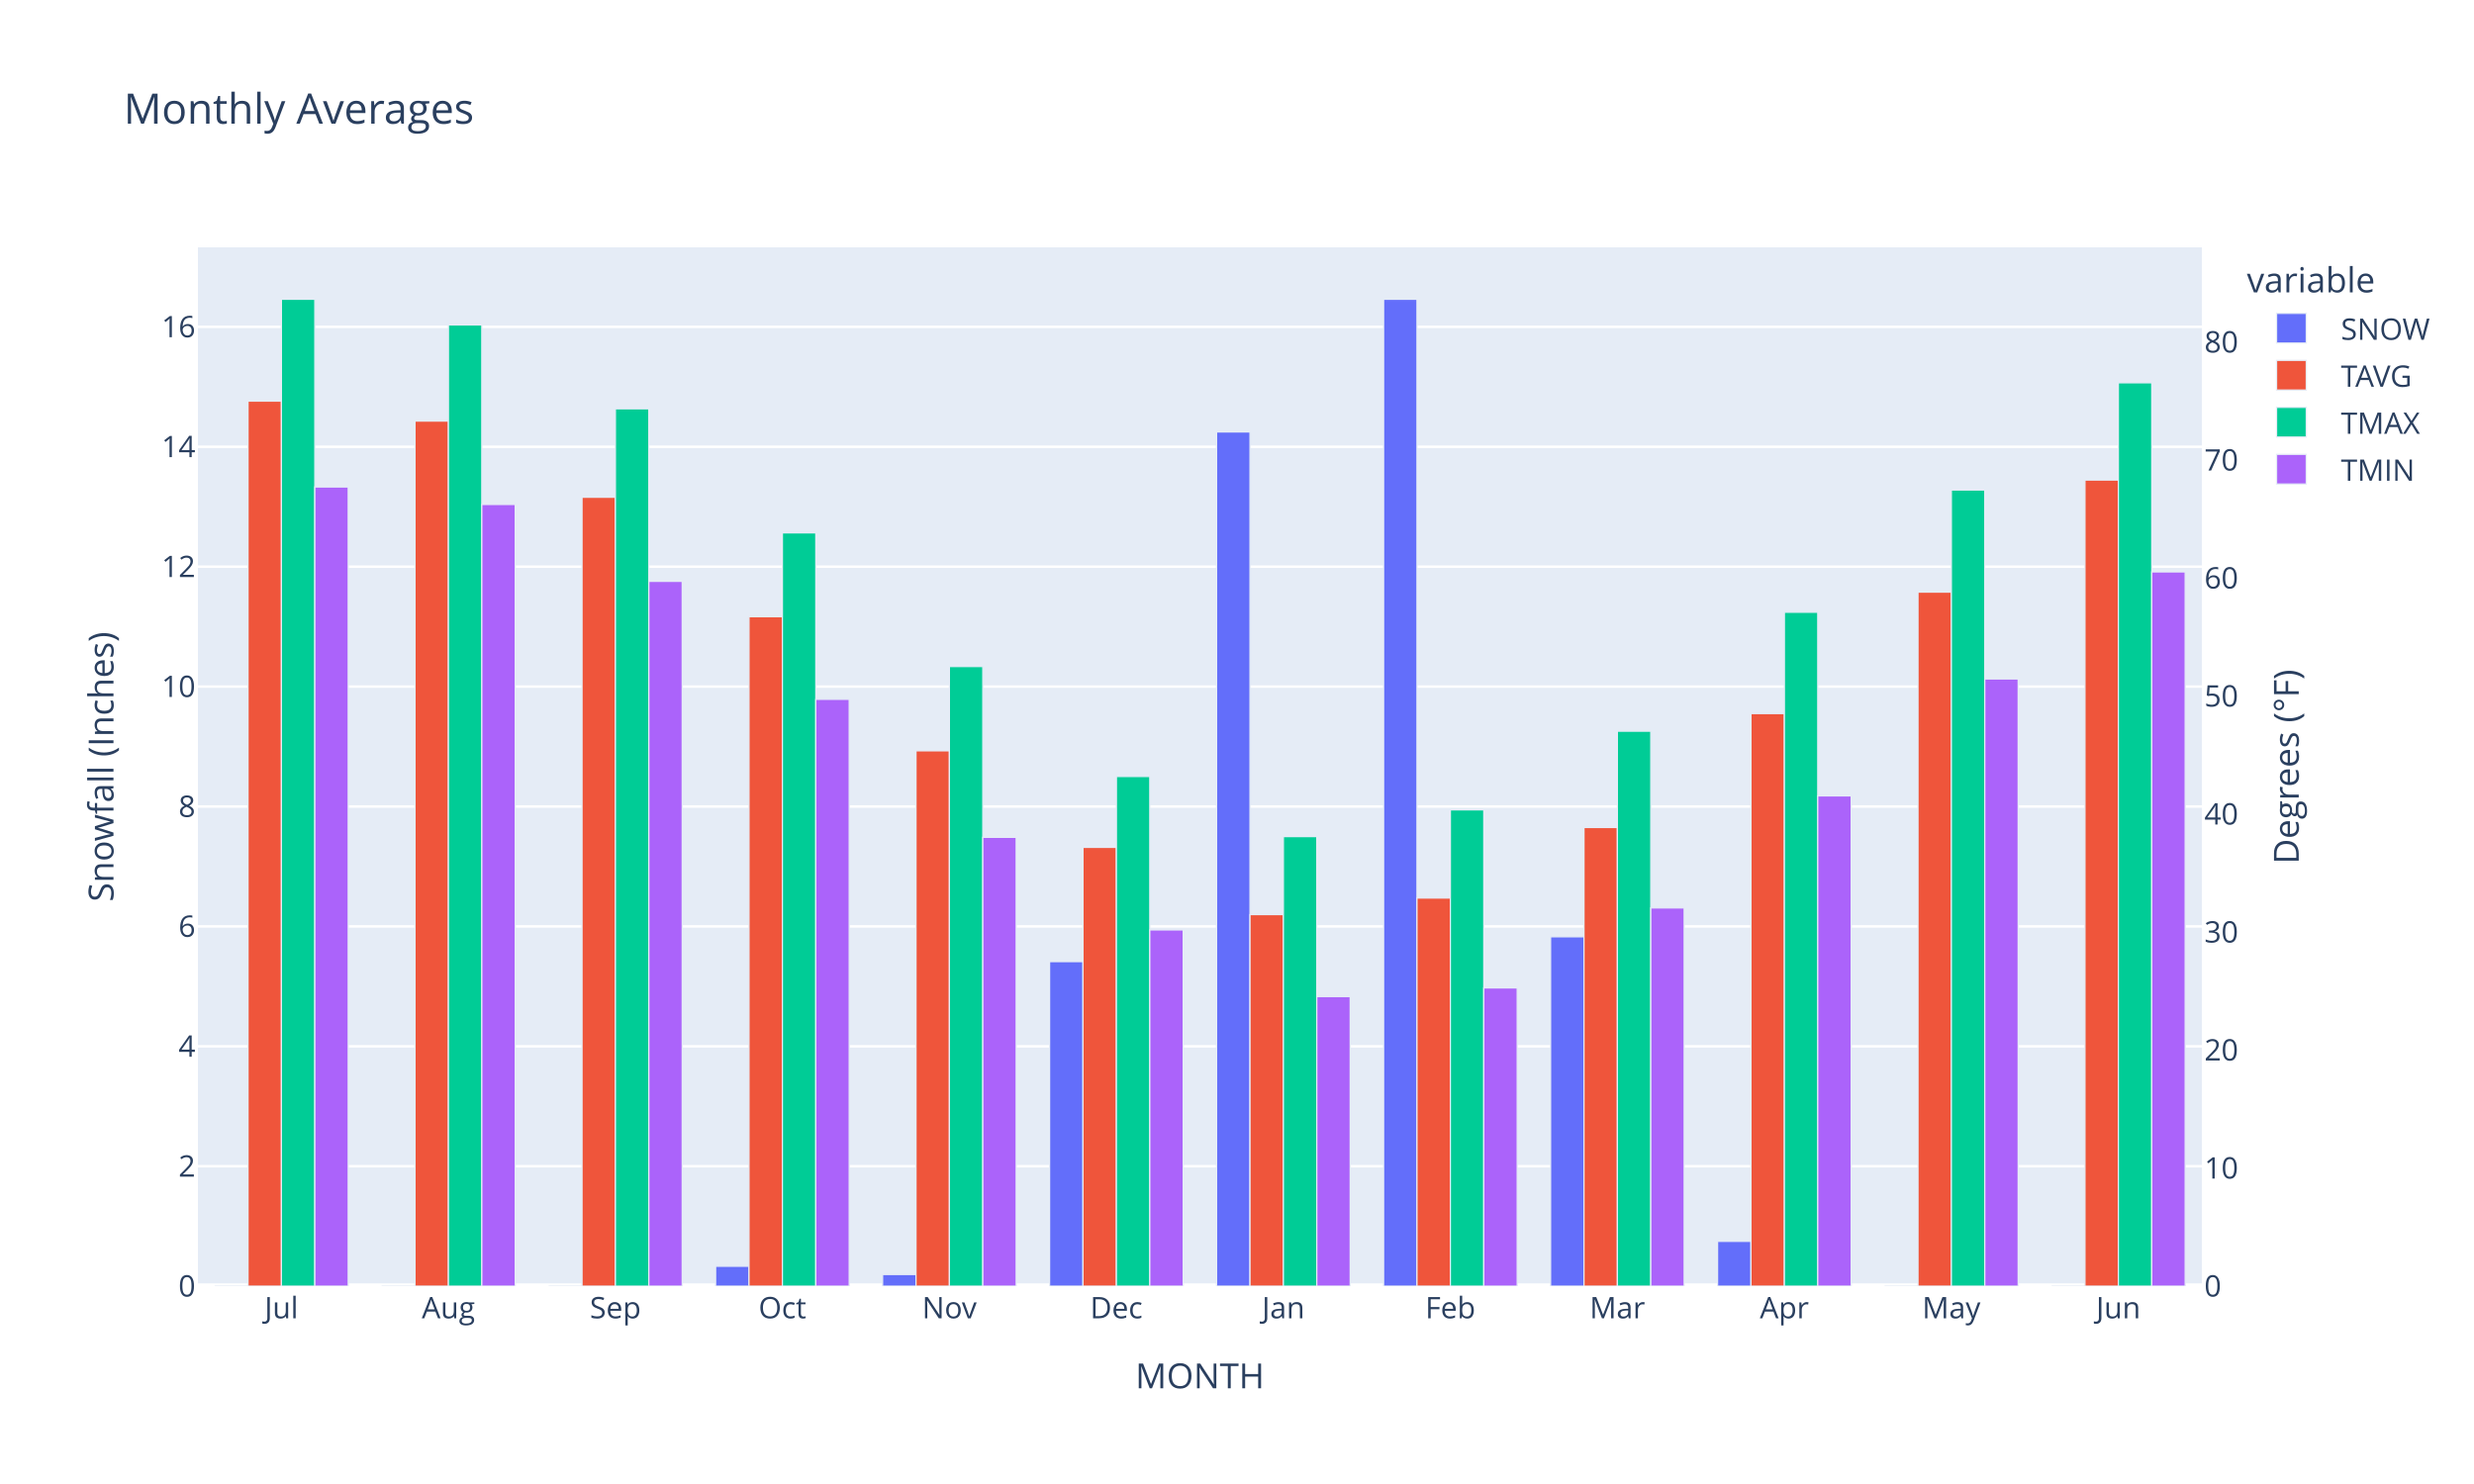
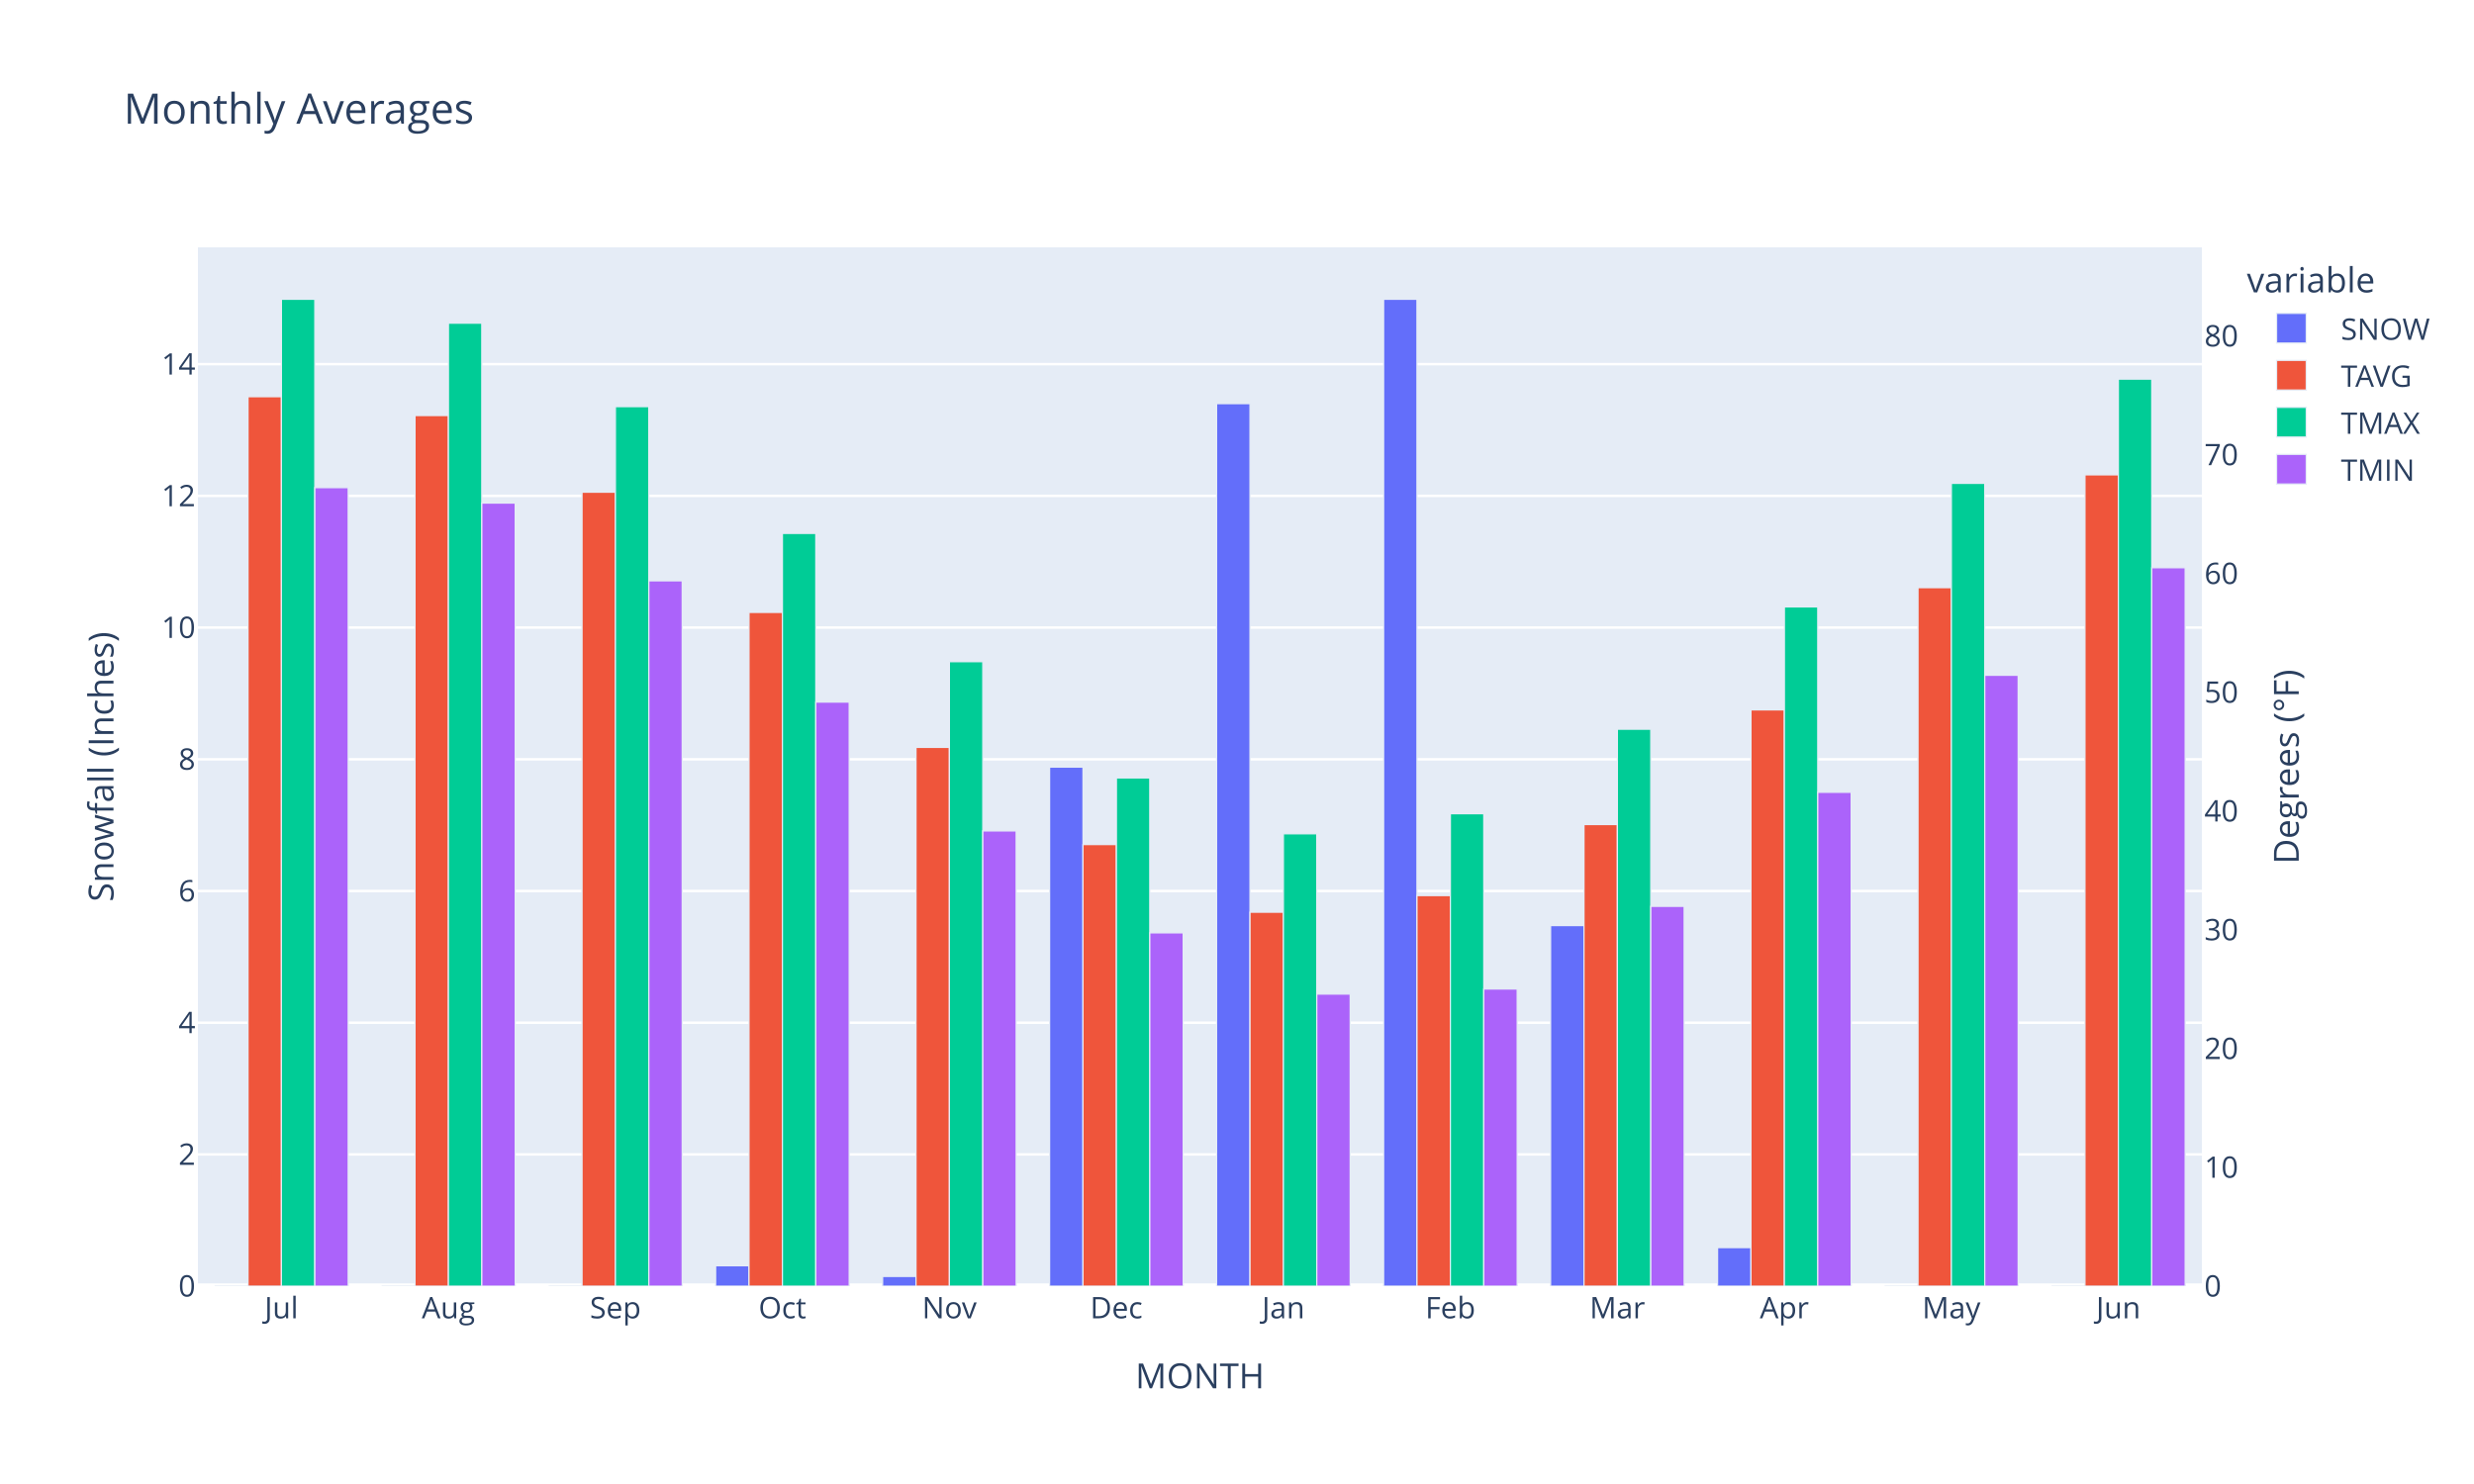
<svg xmlns="http://www.w3.org/2000/svg" class="main-svg" width="1000" height="600" style="" viewBox="0 0 1000 600">
  <rect x="0" y="0" width="1000" height="600" style="fill: rgb(255, 255, 255); fill-opacity: 1;" />
-   <defs id="defs-000cf7">
+   <defs id="defs-16ab62">
    <g class="clips">
-       <clipPath id="clip000cf7xyplot" class="plotclip">
+       <clipPath id="clip16ab62xyplot" class="plotclip">
        <rect width="810" height="420" />
      </clipPath>
-       <clipPath id="clip000cf7xy2plot" class="plotclip">
+       <clipPath id="clip16ab62xy2plot" class="plotclip">
        <rect width="810" height="420" />
      </clipPath>
-       <clipPath class="axesclip" id="clip000cf7x">
+       <clipPath class="axesclip" id="clip16ab62x">
        <rect x="80" y="0" width="810" height="600" />
      </clipPath>
-       <clipPath class="axesclip" id="clip000cf7y">
+       <clipPath class="axesclip" id="clip16ab62y">
        <rect x="0" y="100" width="1000" height="420" />
      </clipPath>
-       <clipPath class="axesclip" id="clip000cf7xy">
+       <clipPath class="axesclip" id="clip16ab62xy">
        <rect x="80" y="100" width="810" height="420" />
      </clipPath>
-       <clipPath class="axesclip" id="clip000cf7y2">
+       <clipPath class="axesclip" id="clip16ab62y2">
        <rect x="0" y="100" width="1000" height="420" />
      </clipPath>
-       <clipPath class="axesclip" id="clip000cf7xy2">
+       <clipPath class="axesclip" id="clip16ab62xy2">
        <rect x="80" y="100" width="810" height="420" />
      </clipPath>
    </g>
    <g class="gradients" />
    <g class="patterns" />
  </defs>
  <g class="bglayer">
    <rect class="bg" x="80" y="100" width="810" height="420" style="fill: rgb(229, 236, 246); fill-opacity: 1; stroke-width: 0;" />
  </g>
  <g class="layer-below">
    <g class="imagelayer" />
    <g class="shapelayer" />
  </g>
  <g class="cartesianlayer">
    <g class="subplot xy">
      <g class="layer-subplot">
        <g class="shapelayer" />
        <g class="imagelayer" />
      </g>
      <g class="minor-gridlayer">
        <g class="x" />
        <g class="y" />
        <g class="y2" />
      </g>
      <g class="gridlayer">
        <g class="x" />
        <g class="y">
-           <path class="ygrid crisp" transform="translate(0,471.52)" d="M80,0h810" style="stroke: rgb(255, 255, 255); stroke-opacity: 1; stroke-width: 1px;" />
-           <path class="ygrid crisp" transform="translate(0,423.04)" d="M80,0h810" style="stroke: rgb(255, 255, 255); stroke-opacity: 1; stroke-width: 1px;" />
-           <path class="ygrid crisp" transform="translate(0,374.56)" d="M80,0h810" style="stroke: rgb(255, 255, 255); stroke-opacity: 1; stroke-width: 1px;" />
-           <path class="ygrid crisp" transform="translate(0,326.08)" d="M80,0h810" style="stroke: rgb(255, 255, 255); stroke-opacity: 1; stroke-width: 1px;" />
-           <path class="ygrid crisp" transform="translate(0,277.59)" d="M80,0h810" style="stroke: rgb(255, 255, 255); stroke-opacity: 1; stroke-width: 1px;" />
-           <path class="ygrid crisp" transform="translate(0,229.11)" d="M80,0h810" style="stroke: rgb(255, 255, 255); stroke-opacity: 1; stroke-width: 1px;" />
-           <path class="ygrid crisp" transform="translate(0,180.63)" d="M80,0h810" style="stroke: rgb(255, 255, 255); stroke-opacity: 1; stroke-width: 1px;" />
-           <path class="ygrid crisp" transform="translate(0,132.15)" d="M80,0h810" style="stroke: rgb(255, 255, 255); stroke-opacity: 1; stroke-width: 1px;" />
+           <path class="ygrid crisp" transform="translate(0,466.75)" d="M80,0h810" style="stroke: rgb(255, 255, 255); stroke-opacity: 1; stroke-width: 1px;" />
+           <path class="ygrid crisp" transform="translate(0,413.49)" d="M80,0h810" style="stroke: rgb(255, 255, 255); stroke-opacity: 1; stroke-width: 1px;" />
+           <path class="ygrid crisp" transform="translate(0,360.24)" d="M80,0h810" style="stroke: rgb(255, 255, 255); stroke-opacity: 1; stroke-width: 1px;" />
+           <path class="ygrid crisp" transform="translate(0,306.99)" d="M80,0h810" style="stroke: rgb(255, 255, 255); stroke-opacity: 1; stroke-width: 1px;" />
+           <path class="ygrid crisp" transform="translate(0,253.73)" d="M80,0h810" style="stroke: rgb(255, 255, 255); stroke-opacity: 1; stroke-width: 1px;" />
+           <path class="ygrid crisp" transform="translate(0,200.48)" d="M80,0h810" style="stroke: rgb(255, 255, 255); stroke-opacity: 1; stroke-width: 1px;" />
+           <path class="ygrid crisp" transform="translate(0,147.23)" d="M80,0h810" style="stroke: rgb(255, 255, 255); stroke-opacity: 1; stroke-width: 1px;" />
        </g>
        <g class="y2" />
      </g>
      <g class="zerolinelayer">
        <path class="yzl zl crisp" transform="translate(0,520)" d="M80,0h810" style="stroke: rgb(255, 255, 255); stroke-opacity: 1; stroke-width: 2px;" />
        <path class="y2zl zl crisp" transform="translate(0,520)" d="M80,0h810" style="stroke: rgb(255, 255, 255); stroke-opacity: 1; stroke-width: 2px;" />
      </g>
      <g class="layer-between">
        <g class="shapelayer" />
        <g class="imagelayer" />
      </g>
      <path class="xlines-below" />
      <path class="ylines-below" />
      <g class="overlines-below">
        <path class="xy2-x" />
        <path class="xy2-y" />
      </g>
      <g class="xaxislayer-below" />
      <g class="yaxislayer-below" />
      <g class="overaxes-below">
        <g class="xy2-x" />
        <g class="xy2-y" />
      </g>
      <g class="overplot">
-         <g class="xy" transform="translate(80,100)" clip-path="url(#clip000cf7xyplot)">
+         <g class="xy" transform="translate(80,100)" clip-path="url(#clip16ab62xyplot)">
          <g class="barlayer mlayer">
            <g class="trace bars" style="opacity: 1;">
              <g class="points">
                <g class="point">
                  <path d="M6.75,420V420H20.25V420Z" style="vector-effect: none; opacity: 1; stroke-width: 0.5px; fill: rgb(99, 110, 250); fill-opacity: 1; stroke: rgb(229, 236, 246); stroke-opacity: 1;" />
                </g>
                <g class="point">
                  <path d="M74.25,420V420H87.75V420Z" style="vector-effect: none; opacity: 1; stroke-width: 0.5px; fill: rgb(99, 110, 250); fill-opacity: 1; stroke: rgb(229, 236, 246); stroke-opacity: 1;" />
                </g>
                <g class="point">
                  <path d="M141.75,420V420H155.25V420Z" style="vector-effect: none; opacity: 1; stroke-width: 0.5px; fill: rgb(99, 110, 250); fill-opacity: 1; stroke: rgb(229, 236, 246); stroke-opacity: 1;" />
                </g>
                <g class="point">
-                   <path d="M209.25,420V411.97H222.75V420Z" style="vector-effect: none; opacity: 1; stroke-width: 0.5px; fill: rgb(99, 110, 250); fill-opacity: 1; stroke: rgb(229, 236, 246); stroke-opacity: 1;" />
-                 </g>
-                 <g class="point">
-                   <path d="M276.75,420V415.3H290.25V420Z" style="vector-effect: none; opacity: 1; stroke-width: 0.5px; fill: rgb(99, 110, 250); fill-opacity: 1; stroke: rgb(229, 236, 246); stroke-opacity: 1;" />
-                 </g>
-                 <g class="point">
-                   <path d="M344.25,420V288.8H357.75V420Z" style="vector-effect: none; opacity: 1; stroke-width: 0.5px; fill: rgb(99, 110, 250); fill-opacity: 1; stroke: rgb(229, 236, 246); stroke-opacity: 1;" />
-                 </g>
-                 <g class="point">
-                   <path d="M411.75,420V74.65H425.25V420Z" style="vector-effect: none; opacity: 1; stroke-width: 0.5px; fill: rgb(99, 110, 250); fill-opacity: 1; stroke: rgb(229, 236, 246); stroke-opacity: 1;" />
+                   <path d="M209.25,420V411.76H222.75V420Z" style="vector-effect: none; opacity: 1; stroke-width: 0.5px; fill: rgb(99, 110, 250); fill-opacity: 1; stroke: rgb(229, 236, 246); stroke-opacity: 1;" />
+                 </g>
+                 <g class="point">
+                   <path d="M276.75,420V416.07H290.25V420Z" style="vector-effect: none; opacity: 1; stroke-width: 0.5px; fill: rgb(99, 110, 250); fill-opacity: 1; stroke: rgb(229, 236, 246); stroke-opacity: 1;" />
+                 </g>
+                 <g class="point">
+                   <path d="M344.25,420V210.16H357.75V420Z" style="vector-effect: none; opacity: 1; stroke-width: 0.5px; fill: rgb(99, 110, 250); fill-opacity: 1; stroke: rgb(229, 236, 246); stroke-opacity: 1;" />
+                 </g>
+                 <g class="point">
+                   <path d="M411.75,420V63.2H425.25V420Z" style="vector-effect: none; opacity: 1; stroke-width: 0.5px; fill: rgb(99, 110, 250); fill-opacity: 1; stroke: rgb(229, 236, 246); stroke-opacity: 1;" />
                </g>
                <g class="point">
                  <path d="M479.25,420V21H492.75V420Z" style="vector-effect: none; opacity: 1; stroke-width: 0.5px; fill: rgb(99, 110, 250); fill-opacity: 1; stroke: rgb(229, 236, 246); stroke-opacity: 1;" />
                </g>
                <g class="point">
-                   <path d="M546.75,420V278.76H560.25V420Z" style="vector-effect: none; opacity: 1; stroke-width: 0.5px; fill: rgb(99, 110, 250); fill-opacity: 1; stroke: rgb(229, 236, 246); stroke-opacity: 1;" />
-                 </g>
-                 <g class="point">
-                   <path d="M614.25,420V401.9H627.75V420Z" style="vector-effect: none; opacity: 1; stroke-width: 0.5px; fill: rgb(99, 110, 250); fill-opacity: 1; stroke: rgb(229, 236, 246); stroke-opacity: 1;" />
+                   <path d="M546.75,420V274.22H560.25V420Z" style="vector-effect: none; opacity: 1; stroke-width: 0.5px; fill: rgb(99, 110, 250); fill-opacity: 1; stroke: rgb(229, 236, 246); stroke-opacity: 1;" />
+                 </g>
+                 <g class="point">
+                   <path d="M614.25,420V404.42H627.75V420Z" style="vector-effect: none; opacity: 1; stroke-width: 0.5px; fill: rgb(99, 110, 250); fill-opacity: 1; stroke: rgb(229, 236, 246); stroke-opacity: 1;" />
                </g>
                <g class="point">
                  <path d="M681.75,420V420H695.25V420Z" style="vector-effect: none; opacity: 1; stroke-width: 0.5px; fill: rgb(99, 110, 250); fill-opacity: 1; stroke: rgb(229, 236, 246); stroke-opacity: 1;" />
                </g>
                <g class="point">
                  <path d="M749.25,420V420H762.75V420Z" style="vector-effect: none; opacity: 1; stroke-width: 0.5px; fill: rgb(99, 110, 250); fill-opacity: 1; stroke: rgb(229, 236, 246); stroke-opacity: 1;" />
                </g>
              </g>
            </g>
          </g>
        </g>
-         <g class="xy2" transform="translate(80,100)" clip-path="url(#clip000cf7xy2plot)">
+         <g class="xy2" transform="translate(80,100)" clip-path="url(#clip16ab62xy2plot)">
          <g class="barlayer mlayer">
            <g class="trace bars" style="opacity: 1;">
              <g class="points">
                <g class="point">
-                   <path d="M20.25,420V62.18H33.75V420Z" style="vector-effect: none; opacity: 1; stroke-width: 0.5px; fill: rgb(239, 85, 59); fill-opacity: 1; stroke: rgb(229, 236, 246); stroke-opacity: 1;" />
-                 </g>
-                 <g class="point">
-                   <path d="M87.75,420V70.25H101.25V420Z" style="vector-effect: none; opacity: 1; stroke-width: 0.5px; fill: rgb(239, 85, 59); fill-opacity: 1; stroke: rgb(229, 236, 246); stroke-opacity: 1;" />
-                 </g>
-                 <g class="point">
-                   <path d="M155.25,420V101.05H168.75V420Z" style="vector-effect: none; opacity: 1; stroke-width: 0.5px; fill: rgb(239, 85, 59); fill-opacity: 1; stroke: rgb(229, 236, 246); stroke-opacity: 1;" />
-                 </g>
-                 <g class="point">
-                   <path d="M222.75,420V149.34H236.25V420Z" style="vector-effect: none; opacity: 1; stroke-width: 0.5px; fill: rgb(239, 85, 59); fill-opacity: 1; stroke: rgb(229, 236, 246); stroke-opacity: 1;" />
-                 </g>
-                 <g class="point">
-                   <path d="M290.25,420V203.57H303.75V420Z" style="vector-effect: none; opacity: 1; stroke-width: 0.5px; fill: rgb(239, 85, 59); fill-opacity: 1; stroke: rgb(229, 236, 246); stroke-opacity: 1;" />
-                 </g>
-                 <g class="point">
-                   <path d="M357.75,420V242.61H371.25V420Z" style="vector-effect: none; opacity: 1; stroke-width: 0.5px; fill: rgb(239, 85, 59); fill-opacity: 1; stroke: rgb(229, 236, 246); stroke-opacity: 1;" />
-                 </g>
-                 <g class="point">
-                   <path d="M425.25,420V269.79H438.75V420Z" style="vector-effect: none; opacity: 1; stroke-width: 0.5px; fill: rgb(239, 85, 59); fill-opacity: 1; stroke: rgb(229, 236, 246); stroke-opacity: 1;" />
-                 </g>
-                 <g class="point">
-                   <path d="M492.75,420V263.09H506.25V420Z" style="vector-effect: none; opacity: 1; stroke-width: 0.5px; fill: rgb(239, 85, 59); fill-opacity: 1; stroke: rgb(229, 236, 246); stroke-opacity: 1;" />
-                 </g>
-                 <g class="point">
-                   <path d="M560.25,420V234.57H573.75V420Z" style="vector-effect: none; opacity: 1; stroke-width: 0.5px; fill: rgb(239, 85, 59); fill-opacity: 1; stroke: rgb(229, 236, 246); stroke-opacity: 1;" />
-                 </g>
-                 <g class="point">
-                   <path d="M627.75,420V188.51H641.25V420Z" style="vector-effect: none; opacity: 1; stroke-width: 0.5px; fill: rgb(239, 85, 59); fill-opacity: 1; stroke: rgb(229, 236, 246); stroke-opacity: 1;" />
-                 </g>
-                 <g class="point">
-                   <path d="M695.25,420V139.41H708.75V420Z" style="vector-effect: none; opacity: 1; stroke-width: 0.5px; fill: rgb(239, 85, 59); fill-opacity: 1; stroke: rgb(229, 236, 246); stroke-opacity: 1;" />
-                 </g>
-                 <g class="point">
-                   <path d="M762.75,420V94.09H776.25V420Z" style="vector-effect: none; opacity: 1; stroke-width: 0.5px; fill: rgb(239, 85, 59); fill-opacity: 1; stroke: rgb(229, 236, 246); stroke-opacity: 1;" />
+                   <path d="M20.25,420V60.39H33.75V420Z" style="vector-effect: none; opacity: 1; stroke-width: 0.5px; fill: rgb(239, 85, 59); fill-opacity: 1; stroke: rgb(229, 236, 246); stroke-opacity: 1;" />
+                 </g>
+                 <g class="point">
+                   <path d="M87.75,420V68.01H101.25V420Z" style="vector-effect: none; opacity: 1; stroke-width: 0.5px; fill: rgb(239, 85, 59); fill-opacity: 1; stroke: rgb(229, 236, 246); stroke-opacity: 1;" />
+                 </g>
+                 <g class="point">
+                   <path d="M155.25,420V99.01H168.75V420Z" style="vector-effect: none; opacity: 1; stroke-width: 0.5px; fill: rgb(239, 85, 59); fill-opacity: 1; stroke: rgb(229, 236, 246); stroke-opacity: 1;" />
+                 </g>
+                 <g class="point">
+                   <path d="M222.75,420V147.61H236.25V420Z" style="vector-effect: none; opacity: 1; stroke-width: 0.5px; fill: rgb(239, 85, 59); fill-opacity: 1; stroke: rgb(229, 236, 246); stroke-opacity: 1;" />
+                 </g>
+                 <g class="point">
+                   <path d="M290.25,420V202.18H303.75V420Z" style="vector-effect: none; opacity: 1; stroke-width: 0.5px; fill: rgb(239, 85, 59); fill-opacity: 1; stroke: rgb(229, 236, 246); stroke-opacity: 1;" />
+                 </g>
+                 <g class="point">
+                   <path d="M357.75,420V241.47H371.25V420Z" style="vector-effect: none; opacity: 1; stroke-width: 0.5px; fill: rgb(239, 85, 59); fill-opacity: 1; stroke: rgb(229, 236, 246); stroke-opacity: 1;" />
+                 </g>
+                 <g class="point">
+                   <path d="M425.25,420V268.82H438.75V420Z" style="vector-effect: none; opacity: 1; stroke-width: 0.5px; fill: rgb(239, 85, 59); fill-opacity: 1; stroke: rgb(229, 236, 246); stroke-opacity: 1;" />
+                 </g>
+                 <g class="point">
+                   <path d="M492.75,420V262.09H506.25V420Z" style="vector-effect: none; opacity: 1; stroke-width: 0.5px; fill: rgb(239, 85, 59); fill-opacity: 1; stroke: rgb(229, 236, 246); stroke-opacity: 1;" />
+                 </g>
+                 <g class="point">
+                   <path d="M560.25,420V233.38H573.75V420Z" style="vector-effect: none; opacity: 1; stroke-width: 0.5px; fill: rgb(239, 85, 59); fill-opacity: 1; stroke: rgb(229, 236, 246); stroke-opacity: 1;" />
+                 </g>
+                 <g class="point">
+                   <path d="M627.75,420V187.02H641.25V420Z" style="vector-effect: none; opacity: 1; stroke-width: 0.5px; fill: rgb(239, 85, 59); fill-opacity: 1; stroke: rgb(229, 236, 246); stroke-opacity: 1;" />
+                 </g>
+                 <g class="point">
+                   <path d="M695.25,420V137.6H708.75V420Z" style="vector-effect: none; opacity: 1; stroke-width: 0.5px; fill: rgb(239, 85, 59); fill-opacity: 1; stroke: rgb(229, 236, 246); stroke-opacity: 1;" />
+                 </g>
+                 <g class="point">
+                   <path d="M762.75,420V91.99H776.25V420Z" style="vector-effect: none; opacity: 1; stroke-width: 0.5px; fill: rgb(239, 85, 59); fill-opacity: 1; stroke: rgb(229, 236, 246); stroke-opacity: 1;" />
                </g>
              </g>
            </g>
            <g class="trace bars" style="opacity: 1;">
              <g class="points">
                <g class="point">
                  <path d="M33.75,420V21H47.25V420Z" style="vector-effect: none; opacity: 1; stroke-width: 0.5px; fill: rgb(0, 204, 150); fill-opacity: 1; stroke: rgb(229, 236, 246); stroke-opacity: 1;" />
                </g>
                <g class="point">
-                   <path d="M101.25,420V31.38H114.75V420Z" style="vector-effect: none; opacity: 1; stroke-width: 0.5px; fill: rgb(0, 204, 150); fill-opacity: 1; stroke: rgb(229, 236, 246); stroke-opacity: 1;" />
-                 </g>
-                 <g class="point">
-                   <path d="M168.75,420V65.28H182.25V420Z" style="vector-effect: none; opacity: 1; stroke-width: 0.5px; fill: rgb(0, 204, 150); fill-opacity: 1; stroke: rgb(229, 236, 246); stroke-opacity: 1;" />
-                 </g>
-                 <g class="point">
-                   <path d="M236.25,420V115.45H249.75V420Z" style="vector-effect: none; opacity: 1; stroke-width: 0.5px; fill: rgb(0, 204, 150); fill-opacity: 1; stroke: rgb(229, 236, 246); stroke-opacity: 1;" />
-                 </g>
-                 <g class="point">
-                   <path d="M303.75,420V169.49H317.25V420Z" style="vector-effect: none; opacity: 1; stroke-width: 0.5px; fill: rgb(0, 204, 150); fill-opacity: 1; stroke: rgb(229, 236, 246); stroke-opacity: 1;" />
-                 </g>
-                 <g class="point">
-                   <path d="M371.25,420V213.95H384.75V420Z" style="vector-effect: none; opacity: 1; stroke-width: 0.5px; fill: rgb(0, 204, 150); fill-opacity: 1; stroke: rgb(229, 236, 246); stroke-opacity: 1;" />
-                 </g>
-                 <g class="point">
-                   <path d="M438.75,420V238.25H452.25V420Z" style="vector-effect: none; opacity: 1; stroke-width: 0.5px; fill: rgb(0, 204, 150); fill-opacity: 1; stroke: rgb(229, 236, 246); stroke-opacity: 1;" />
-                 </g>
-                 <g class="point">
-                   <path d="M506.25,420V227.44H519.75V420Z" style="vector-effect: none; opacity: 1; stroke-width: 0.5px; fill: rgb(0, 204, 150); fill-opacity: 1; stroke: rgb(229, 236, 246); stroke-opacity: 1;" />
-                 </g>
-                 <g class="point">
-                   <path d="M573.75,420V195.63H587.25V420Z" style="vector-effect: none; opacity: 1; stroke-width: 0.5px; fill: rgb(0, 204, 150); fill-opacity: 1; stroke: rgb(229, 236, 246); stroke-opacity: 1;" />
-                 </g>
-                 <g class="point">
-                   <path d="M641.25,420V147.55H654.75V420Z" style="vector-effect: none; opacity: 1; stroke-width: 0.5px; fill: rgb(0, 204, 150); fill-opacity: 1; stroke: rgb(229, 236, 246); stroke-opacity: 1;" />
-                 </g>
-                 <g class="point">
-                   <path d="M708.75,420V98.12H722.25V420Z" style="vector-effect: none; opacity: 1; stroke-width: 0.5px; fill: rgb(0, 204, 150); fill-opacity: 1; stroke: rgb(229, 236, 246); stroke-opacity: 1;" />
-                 </g>
-                 <g class="point">
-                   <path d="M776.25,420V54.78H789.75V420Z" style="vector-effect: none; opacity: 1; stroke-width: 0.5px; fill: rgb(0, 204, 150); fill-opacity: 1; stroke: rgb(229, 236, 246); stroke-opacity: 1;" />
+                   <path d="M101.25,420V30.67H114.75V420Z" style="vector-effect: none; opacity: 1; stroke-width: 0.5px; fill: rgb(0, 204, 150); fill-opacity: 1; stroke: rgb(229, 236, 246); stroke-opacity: 1;" />
+                 </g>
+                 <g class="point">
+                   <path d="M168.75,420V64.41H182.25V420Z" style="vector-effect: none; opacity: 1; stroke-width: 0.5px; fill: rgb(0, 204, 150); fill-opacity: 1; stroke: rgb(229, 236, 246); stroke-opacity: 1;" />
+                 </g>
+                 <g class="point">
+                   <path d="M236.25,420V115.66H249.75V420Z" style="vector-effect: none; opacity: 1; stroke-width: 0.5px; fill: rgb(0, 204, 150); fill-opacity: 1; stroke: rgb(229, 236, 246); stroke-opacity: 1;" />
+                 </g>
+                 <g class="point">
+                   <path d="M303.75,420V167.53H317.25V420Z" style="vector-effect: none; opacity: 1; stroke-width: 0.5px; fill: rgb(0, 204, 150); fill-opacity: 1; stroke: rgb(229, 236, 246); stroke-opacity: 1;" />
+                 </g>
+                 <g class="point">
+                   <path d="M371.25,420V214.52H384.75V420Z" style="vector-effect: none; opacity: 1; stroke-width: 0.5px; fill: rgb(0, 204, 150); fill-opacity: 1; stroke: rgb(229, 236, 246); stroke-opacity: 1;" />
+                 </g>
+                 <g class="point">
+                   <path d="M438.75,420V237.12H452.25V420Z" style="vector-effect: none; opacity: 1; stroke-width: 0.5px; fill: rgb(0, 204, 150); fill-opacity: 1; stroke: rgb(229, 236, 246); stroke-opacity: 1;" />
+                 </g>
+                 <g class="point">
+                   <path d="M506.25,420V229H519.75V420Z" style="vector-effect: none; opacity: 1; stroke-width: 0.5px; fill: rgb(0, 204, 150); fill-opacity: 1; stroke: rgb(229, 236, 246); stroke-opacity: 1;" />
+                 </g>
+                 <g class="point">
+                   <path d="M573.75,420V194.83H587.25V420Z" style="vector-effect: none; opacity: 1; stroke-width: 0.5px; fill: rgb(0, 204, 150); fill-opacity: 1; stroke: rgb(229, 236, 246); stroke-opacity: 1;" />
+                 </g>
+                 <g class="point">
+                   <path d="M641.25,420V145.38H654.75V420Z" style="vector-effect: none; opacity: 1; stroke-width: 0.5px; fill: rgb(0, 204, 150); fill-opacity: 1; stroke: rgb(229, 236, 246); stroke-opacity: 1;" />
+                 </g>
+                 <g class="point">
+                   <path d="M708.75,420V95.43H722.25V420Z" style="vector-effect: none; opacity: 1; stroke-width: 0.5px; fill: rgb(0, 204, 150); fill-opacity: 1; stroke: rgb(229, 236, 246); stroke-opacity: 1;" />
+                 </g>
+                 <g class="point">
+                   <path d="M776.25,420V53.28H789.75V420Z" style="vector-effect: none; opacity: 1; stroke-width: 0.5px; fill: rgb(0, 204, 150); fill-opacity: 1; stroke: rgb(229, 236, 246); stroke-opacity: 1;" />
                </g>
              </g>
            </g>
            <g class="trace bars" style="opacity: 1;">
              <g class="points">
                <g class="point">
-                   <path d="M47.25,420V96.89H60.75V420Z" style="vector-effect: none; opacity: 1; stroke-width: 0.5px; fill: rgb(171, 99, 250); fill-opacity: 1; stroke: rgb(229, 236, 246); stroke-opacity: 1;" />
-                 </g>
-                 <g class="point">
-                   <path d="M114.75,420V103.97H128.25V420Z" style="vector-effect: none; opacity: 1; stroke-width: 0.5px; fill: rgb(171, 99, 250); fill-opacity: 1; stroke: rgb(229, 236, 246); stroke-opacity: 1;" />
-                 </g>
-                 <g class="point">
-                   <path d="M182.25,420V135.05H195.75V420Z" style="vector-effect: none; opacity: 1; stroke-width: 0.5px; fill: rgb(171, 99, 250); fill-opacity: 1; stroke: rgb(229, 236, 246); stroke-opacity: 1;" />
-                 </g>
-                 <g class="point">
-                   <path d="M249.75,420V182.75H263.25V420Z" style="vector-effect: none; opacity: 1; stroke-width: 0.5px; fill: rgb(171, 99, 250); fill-opacity: 1; stroke: rgb(229, 236, 246); stroke-opacity: 1;" />
-                 </g>
-                 <g class="point">
-                   <path d="M317.25,420V238.55H330.75V420Z" style="vector-effect: none; opacity: 1; stroke-width: 0.5px; fill: rgb(171, 99, 250); fill-opacity: 1; stroke: rgb(229, 236, 246); stroke-opacity: 1;" />
-                 </g>
-                 <g class="point">
-                   <path d="M384.75,420V275.98H398.25V420Z" style="vector-effect: none; opacity: 1; stroke-width: 0.5px; fill: rgb(171, 99, 250); fill-opacity: 1; stroke: rgb(229, 236, 246); stroke-opacity: 1;" />
-                 </g>
-                 <g class="point">
-                   <path d="M452.25,420V302.93H465.75V420Z" style="vector-effect: none; opacity: 1; stroke-width: 0.5px; fill: rgb(171, 99, 250); fill-opacity: 1; stroke: rgb(229, 236, 246); stroke-opacity: 1;" />
-                 </g>
-                 <g class="point">
-                   <path d="M519.75,420V299.43H533.25V420Z" style="vector-effect: none; opacity: 1; stroke-width: 0.5px; fill: rgb(171, 99, 250); fill-opacity: 1; stroke: rgb(229, 236, 246); stroke-opacity: 1;" />
-                 </g>
-                 <g class="point">
-                   <path d="M587.25,420V267.09H600.75V420Z" style="vector-effect: none; opacity: 1; stroke-width: 0.5px; fill: rgb(171, 99, 250); fill-opacity: 1; stroke: rgb(229, 236, 246); stroke-opacity: 1;" />
-                 </g>
-                 <g class="point">
-                   <path d="M654.75,420V221.79H668.25V420Z" style="vector-effect: none; opacity: 1; stroke-width: 0.5px; fill: rgb(171, 99, 250); fill-opacity: 1; stroke: rgb(229, 236, 246); stroke-opacity: 1;" />
-                 </g>
-                 <g class="point">
-                   <path d="M722.25,420V174.51H735.75V420Z" style="vector-effect: none; opacity: 1; stroke-width: 0.5px; fill: rgb(171, 99, 250); fill-opacity: 1; stroke: rgb(229, 236, 246); stroke-opacity: 1;" />
-                 </g>
-                 <g class="point">
-                   <path d="M789.75,420V131.23H803.25V420Z" style="vector-effect: none; opacity: 1; stroke-width: 0.5px; fill: rgb(171, 99, 250); fill-opacity: 1; stroke: rgb(229, 236, 246); stroke-opacity: 1;" />
+                   <path d="M47.25,420V97.16H60.75V420Z" style="vector-effect: none; opacity: 1; stroke-width: 0.5px; fill: rgb(171, 99, 250); fill-opacity: 1; stroke: rgb(229, 236, 246); stroke-opacity: 1;" />
+                 </g>
+                 <g class="point">
+                   <path d="M114.75,420V103.4H128.25V420Z" style="vector-effect: none; opacity: 1; stroke-width: 0.5px; fill: rgb(171, 99, 250); fill-opacity: 1; stroke: rgb(229, 236, 246); stroke-opacity: 1;" />
+                 </g>
+                 <g class="point">
+                   <path d="M182.25,420V134.83H195.75V420Z" style="vector-effect: none; opacity: 1; stroke-width: 0.5px; fill: rgb(171, 99, 250); fill-opacity: 1; stroke: rgb(229, 236, 246); stroke-opacity: 1;" />
+                 </g>
+                 <g class="point">
+                   <path d="M249.75,420V183.87H263.25V420Z" style="vector-effect: none; opacity: 1; stroke-width: 0.5px; fill: rgb(171, 99, 250); fill-opacity: 1; stroke: rgb(229, 236, 246); stroke-opacity: 1;" />
+                 </g>
+                 <g class="point">
+                   <path d="M317.25,420V235.96H330.75V420Z" style="vector-effect: none; opacity: 1; stroke-width: 0.5px; fill: rgb(171, 99, 250); fill-opacity: 1; stroke: rgb(229, 236, 246); stroke-opacity: 1;" />
+                 </g>
+                 <g class="point">
+                   <path d="M384.75,420V277.17H398.25V420Z" style="vector-effect: none; opacity: 1; stroke-width: 0.5px; fill: rgb(171, 99, 250); fill-opacity: 1; stroke: rgb(229, 236, 246); stroke-opacity: 1;" />
+                 </g>
+                 <g class="point">
+                   <path d="M452.25,420V301.92H465.75V420Z" style="vector-effect: none; opacity: 1; stroke-width: 0.5px; fill: rgb(171, 99, 250); fill-opacity: 1; stroke: rgb(229, 236, 246); stroke-opacity: 1;" />
+                 </g>
+                 <g class="point">
+                   <path d="M519.75,420V299.87H533.25V420Z" style="vector-effect: none; opacity: 1; stroke-width: 0.5px; fill: rgb(171, 99, 250); fill-opacity: 1; stroke: rgb(229, 236, 246); stroke-opacity: 1;" />
+                 </g>
+                 <g class="point">
+                   <path d="M587.25,420V266.44H600.75V420Z" style="vector-effect: none; opacity: 1; stroke-width: 0.5px; fill: rgb(171, 99, 250); fill-opacity: 1; stroke: rgb(229, 236, 246); stroke-opacity: 1;" />
+                 </g>
+                 <g class="point">
+                   <path d="M654.75,420V220.34H668.25V420Z" style="vector-effect: none; opacity: 1; stroke-width: 0.5px; fill: rgb(171, 99, 250); fill-opacity: 1; stroke: rgb(229, 236, 246); stroke-opacity: 1;" />
+                 </g>
+                 <g class="point">
+                   <path d="M722.25,420V173.02H735.75V420Z" style="vector-effect: none; opacity: 1; stroke-width: 0.5px; fill: rgb(171, 99, 250); fill-opacity: 1; stroke: rgb(229, 236, 246); stroke-opacity: 1;" />
+                 </g>
+                 <g class="point">
+                   <path d="M789.75,420V129.54H803.25V420Z" style="vector-effect: none; opacity: 1; stroke-width: 0.5px; fill: rgb(171, 99, 250); fill-opacity: 1; stroke: rgb(229, 236, 246); stroke-opacity: 1;" />
                </g>
              </g>
            </g>
          </g>
        </g>
      </g>
      <g class="zerolinelayer-above" />
      <path class="xlines-above crisp" d="M0,0" style="fill: none;" />
      <path class="ylines-above crisp" d="M0,0" style="fill: none;" />
      <g class="overlines-above">
        <path class="xy2-x crisp" d="M0,0" style="fill: none;" />
        <path class="xy2-y crisp" d="M0,0" style="fill: none;" />
      </g>
      <g class="xaxislayer-above">
        <g class="xtick">
          <text text-anchor="middle" x="0" y="533" transform="translate(113.75,0)" style="font-family: 'Open Sans', verdana, arial, sans-serif; font-size: 12px; fill: rgb(42, 63, 95); fill-opacity: 1; white-space: pre;">Jul</text>
        </g>
        <g class="xtick">
          <text text-anchor="middle" x="0" y="533" transform="translate(181.25,0)" style="font-family: 'Open Sans', verdana, arial, sans-serif; font-size: 12px; fill: rgb(42, 63, 95); fill-opacity: 1; white-space: pre;">Aug</text>
        </g>
        <g class="xtick">
          <text text-anchor="middle" x="0" y="533" transform="translate(248.75,0)" style="font-family: 'Open Sans', verdana, arial, sans-serif; font-size: 12px; fill: rgb(42, 63, 95); fill-opacity: 1; white-space: pre;">Sep</text>
        </g>
        <g class="xtick">
          <text text-anchor="middle" x="0" y="533" transform="translate(316.25,0)" style="font-family: 'Open Sans', verdana, arial, sans-serif; font-size: 12px; fill: rgb(42, 63, 95); fill-opacity: 1; white-space: pre;">Oct</text>
        </g>
        <g class="xtick">
          <text text-anchor="middle" x="0" y="533" transform="translate(383.75,0)" style="font-family: 'Open Sans', verdana, arial, sans-serif; font-size: 12px; fill: rgb(42, 63, 95); fill-opacity: 1; white-space: pre;">Nov</text>
        </g>
        <g class="xtick">
          <text text-anchor="middle" x="0" y="533" transform="translate(451.25,0)" style="font-family: 'Open Sans', verdana, arial, sans-serif; font-size: 12px; fill: rgb(42, 63, 95); fill-opacity: 1; white-space: pre;">Dec</text>
        </g>
        <g class="xtick">
          <text text-anchor="middle" x="0" y="533" transform="translate(518.75,0)" style="font-family: 'Open Sans', verdana, arial, sans-serif; font-size: 12px; fill: rgb(42, 63, 95); fill-opacity: 1; white-space: pre;">Jan</text>
        </g>
        <g class="xtick">
          <text text-anchor="middle" x="0" y="533" transform="translate(586.25,0)" style="font-family: 'Open Sans', verdana, arial, sans-serif; font-size: 12px; fill: rgb(42, 63, 95); fill-opacity: 1; white-space: pre;">Feb</text>
        </g>
        <g class="xtick">
          <text text-anchor="middle" x="0" y="533" transform="translate(653.75,0)" style="font-family: 'Open Sans', verdana, arial, sans-serif; font-size: 12px; fill: rgb(42, 63, 95); fill-opacity: 1; white-space: pre;">Mar</text>
        </g>
        <g class="xtick">
          <text text-anchor="middle" x="0" y="533" transform="translate(721.25,0)" style="font-family: 'Open Sans', verdana, arial, sans-serif; font-size: 12px; fill: rgb(42, 63, 95); fill-opacity: 1; white-space: pre;">Apr</text>
        </g>
        <g class="xtick">
          <text text-anchor="middle" x="0" y="533" transform="translate(788.75,0)" style="font-family: 'Open Sans', verdana, arial, sans-serif; font-size: 12px; fill: rgb(42, 63, 95); fill-opacity: 1; white-space: pre;">May</text>
        </g>
        <g class="xtick">
          <text text-anchor="middle" x="0" y="533" transform="translate(856.25,0)" style="font-family: 'Open Sans', verdana, arial, sans-serif; font-size: 12px; fill: rgb(42, 63, 95); fill-opacity: 1; white-space: pre;">Jun</text>
        </g>
      </g>
      <g class="yaxislayer-above">
        <g class="ytick">
          <text text-anchor="end" x="79" y="4.2" transform="translate(0,520)" style="font-family: 'Open Sans', verdana, arial, sans-serif; font-size: 12px; fill: rgb(42, 63, 95); fill-opacity: 1; white-space: pre;">0</text>
        </g>
        <g class="ytick">
-           <text text-anchor="end" x="79" y="4.2" style="font-family: 'Open Sans', verdana, arial, sans-serif; font-size: 12px; fill: rgb(42, 63, 95); fill-opacity: 1; white-space: pre;" transform="translate(0,471.52)">2</text>
-         </g>
-         <g class="ytick">
-           <text text-anchor="end" x="79" y="4.2" style="font-family: 'Open Sans', verdana, arial, sans-serif; font-size: 12px; fill: rgb(42, 63, 95); fill-opacity: 1; white-space: pre;" transform="translate(0,423.04)">4</text>
-         </g>
-         <g class="ytick">
-           <text text-anchor="end" x="79" y="4.2" style="font-family: 'Open Sans', verdana, arial, sans-serif; font-size: 12px; fill: rgb(42, 63, 95); fill-opacity: 1; white-space: pre;" transform="translate(0,374.56)">6</text>
-         </g>
-         <g class="ytick">
-           <text text-anchor="end" x="79" y="4.2" style="font-family: 'Open Sans', verdana, arial, sans-serif; font-size: 12px; fill: rgb(42, 63, 95); fill-opacity: 1; white-space: pre;" transform="translate(0,326.08)">8</text>
-         </g>
-         <g class="ytick">
-           <text text-anchor="end" x="79" y="4.2" style="font-family: 'Open Sans', verdana, arial, sans-serif; font-size: 12px; fill: rgb(42, 63, 95); fill-opacity: 1; white-space: pre;" transform="translate(0,277.59)">10</text>
-         </g>
-         <g class="ytick">
-           <text text-anchor="end" x="79" y="4.2" style="font-family: 'Open Sans', verdana, arial, sans-serif; font-size: 12px; fill: rgb(42, 63, 95); fill-opacity: 1; white-space: pre;" transform="translate(0,229.11)">12</text>
-         </g>
-         <g class="ytick">
-           <text text-anchor="end" x="79" y="4.2" style="font-family: 'Open Sans', verdana, arial, sans-serif; font-size: 12px; fill: rgb(42, 63, 95); fill-opacity: 1; white-space: pre;" transform="translate(0,180.63)">14</text>
-         </g>
-         <g class="ytick">
-           <text text-anchor="end" x="79" y="4.2" style="font-family: 'Open Sans', verdana, arial, sans-serif; font-size: 12px; fill: rgb(42, 63, 95); fill-opacity: 1; white-space: pre;" transform="translate(0,132.15)">16</text>
+           <text text-anchor="end" x="79" y="4.2" style="font-family: 'Open Sans', verdana, arial, sans-serif; font-size: 12px; fill: rgb(42, 63, 95); fill-opacity: 1; white-space: pre;" transform="translate(0,466.75)">2</text>
+         </g>
+         <g class="ytick">
+           <text text-anchor="end" x="79" y="4.2" style="font-family: 'Open Sans', verdana, arial, sans-serif; font-size: 12px; fill: rgb(42, 63, 95); fill-opacity: 1; white-space: pre;" transform="translate(0,413.49)">4</text>
+         </g>
+         <g class="ytick">
+           <text text-anchor="end" x="79" y="4.2" style="font-family: 'Open Sans', verdana, arial, sans-serif; font-size: 12px; fill: rgb(42, 63, 95); fill-opacity: 1; white-space: pre;" transform="translate(0,360.24)">6</text>
+         </g>
+         <g class="ytick">
+           <text text-anchor="end" x="79" y="4.2" style="font-family: 'Open Sans', verdana, arial, sans-serif; font-size: 12px; fill: rgb(42, 63, 95); fill-opacity: 1; white-space: pre;" transform="translate(0,306.99)">8</text>
+         </g>
+         <g class="ytick">
+           <text text-anchor="end" x="79" y="4.2" style="font-family: 'Open Sans', verdana, arial, sans-serif; font-size: 12px; fill: rgb(42, 63, 95); fill-opacity: 1; white-space: pre;" transform="translate(0,253.73)">10</text>
+         </g>
+         <g class="ytick">
+           <text text-anchor="end" x="79" y="4.2" style="font-family: 'Open Sans', verdana, arial, sans-serif; font-size: 12px; fill: rgb(42, 63, 95); fill-opacity: 1; white-space: pre;" transform="translate(0,200.48)">12</text>
+         </g>
+         <g class="ytick">
+           <text text-anchor="end" x="79" y="4.2" style="font-family: 'Open Sans', verdana, arial, sans-serif; font-size: 12px; fill: rgb(42, 63, 95); fill-opacity: 1; white-space: pre;" transform="translate(0,147.23)">14</text>
        </g>
      </g>
      <g class="overaxes-above">
        <g class="xy2-x" />
        <g class="xy2-y">
          <g class="y2tick">
            <text text-anchor="start" x="891" y="4.2" transform="translate(0,520)" style="font-family: 'Open Sans', verdana, arial, sans-serif; font-size: 12px; fill: rgb(42, 63, 95); fill-opacity: 1; white-space: pre;">0</text>
          </g>
          <g class="y2tick">
-             <text text-anchor="start" x="891" y="4.2" style="font-family: 'Open Sans', verdana, arial, sans-serif; font-size: 12px; fill: rgb(42, 63, 95); fill-opacity: 1; white-space: pre;" transform="translate(0,472.29)">10</text>
-           </g>
-           <g class="y2tick">
-             <text text-anchor="start" x="891" y="4.2" style="font-family: 'Open Sans', verdana, arial, sans-serif; font-size: 12px; fill: rgb(42, 63, 95); fill-opacity: 1; white-space: pre;" transform="translate(0,424.58)">20</text>
-           </g>
-           <g class="y2tick">
-             <text text-anchor="start" x="891" y="4.2" style="font-family: 'Open Sans', verdana, arial, sans-serif; font-size: 12px; fill: rgb(42, 63, 95); fill-opacity: 1; white-space: pre;" transform="translate(0,376.87)">30</text>
-           </g>
-           <g class="y2tick">
-             <text text-anchor="start" x="891" y="4.2" style="font-family: 'Open Sans', verdana, arial, sans-serif; font-size: 12px; fill: rgb(42, 63, 95); fill-opacity: 1; white-space: pre;" transform="translate(0,329.16)">40</text>
-           </g>
-           <g class="y2tick">
-             <text text-anchor="start" x="891" y="4.2" style="font-family: 'Open Sans', verdana, arial, sans-serif; font-size: 12px; fill: rgb(42, 63, 95); fill-opacity: 1; white-space: pre;" transform="translate(0,281.45)">50</text>
-           </g>
-           <g class="y2tick">
-             <text text-anchor="start" x="891" y="4.2" style="font-family: 'Open Sans', verdana, arial, sans-serif; font-size: 12px; fill: rgb(42, 63, 95); fill-opacity: 1; white-space: pre;" transform="translate(0,233.74)">60</text>
-           </g>
-           <g class="y2tick">
-             <text text-anchor="start" x="891" y="4.2" style="font-family: 'Open Sans', verdana, arial, sans-serif; font-size: 12px; fill: rgb(42, 63, 95); fill-opacity: 1; white-space: pre;" transform="translate(0,186.03)">70</text>
-           </g>
-           <g class="y2tick">
-             <text text-anchor="start" x="891" y="4.2" style="font-family: 'Open Sans', verdana, arial, sans-serif; font-size: 12px; fill: rgb(42, 63, 95); fill-opacity: 1; white-space: pre;" transform="translate(0,138.31)">80</text>
+             <text text-anchor="start" x="891" y="4.2" style="font-family: 'Open Sans', verdana, arial, sans-serif; font-size: 12px; fill: rgb(42, 63, 95); fill-opacity: 1; white-space: pre;" transform="translate(0,471.98)">10</text>
+           </g>
+           <g class="y2tick">
+             <text text-anchor="start" x="891" y="4.2" style="font-family: 'Open Sans', verdana, arial, sans-serif; font-size: 12px; fill: rgb(42, 63, 95); fill-opacity: 1; white-space: pre;" transform="translate(0,423.97)">20</text>
+           </g>
+           <g class="y2tick">
+             <text text-anchor="start" x="891" y="4.2" style="font-family: 'Open Sans', verdana, arial, sans-serif; font-size: 12px; fill: rgb(42, 63, 95); fill-opacity: 1; white-space: pre;" transform="translate(0,375.95)">30</text>
+           </g>
+           <g class="y2tick">
+             <text text-anchor="start" x="891" y="4.2" style="font-family: 'Open Sans', verdana, arial, sans-serif; font-size: 12px; fill: rgb(42, 63, 95); fill-opacity: 1; white-space: pre;" transform="translate(0,327.93)">40</text>
+           </g>
+           <g class="y2tick">
+             <text text-anchor="start" x="891" y="4.2" style="font-family: 'Open Sans', verdana, arial, sans-serif; font-size: 12px; fill: rgb(42, 63, 95); fill-opacity: 1; white-space: pre;" transform="translate(0,279.91)">50</text>
+           </g>
+           <g class="y2tick">
+             <text text-anchor="start" x="891" y="4.2" style="font-family: 'Open Sans', verdana, arial, sans-serif; font-size: 12px; fill: rgb(42, 63, 95); fill-opacity: 1; white-space: pre;" transform="translate(0,231.9)">60</text>
+           </g>
+           <g class="y2tick">
+             <text text-anchor="start" x="891" y="4.2" style="font-family: 'Open Sans', verdana, arial, sans-serif; font-size: 12px; fill: rgb(42, 63, 95); fill-opacity: 1; white-space: pre;" transform="translate(0,183.88)">70</text>
+           </g>
+           <g class="y2tick">
+             <text text-anchor="start" x="891" y="4.2" style="font-family: 'Open Sans', verdana, arial, sans-serif; font-size: 12px; fill: rgb(42, 63, 95); fill-opacity: 1; white-space: pre;" transform="translate(0,135.86)">80</text>
          </g>
        </g>
      </g>
    </g>
    <g class="subplot xy2" />
  </g>
  <g class="polarlayer" />
  <g class="smithlayer" />
  <g class="ternarylayer" />
  <g class="geolayer" />
  <g class="funnelarealayer" />
  <g class="pielayer" />
  <g class="iciclelayer" />
  <g class="treemaplayer" />
  <g class="sunburstlayer" />
  <g class="glimages" />
-   <defs id="topdefs-000cf7">
+   <defs id="topdefs-16ab62">
    <g class="clips" />
-     <clipPath id="legend000cf7">
+     <clipPath id="legend16ab62">
      <rect width="82" height="105" x="0" y="0" />
    </clipPath>
  </defs>
  <g class="layer-above">
    <g class="imagelayer" />
    <g class="shapelayer" />
  </g>
  <g class="infolayer">
    <g class="legend" pointer-events="all" transform="translate(906.2,100)">
      <rect class="bg" shape-rendering="crispEdges" style="stroke: rgb(68, 68, 68); stroke-opacity: 1; fill: rgb(255, 255, 255); fill-opacity: 1; stroke-width: 0px;" width="82" height="105" x="0" y="0" />
-       <g class="scrollbox" transform="" clip-path="url(#legend000cf7)">
+       <g class="scrollbox" transform="" clip-path="url(#legend16ab62)">
        <text class="legendtitletext" text-anchor="start" x="2" y="18.2" style="font-family: 'Open Sans', verdana, arial, sans-serif; font-size: 14px; fill: rgb(42, 63, 95); fill-opacity: 1; white-space: pre;">variable</text>
        <g class="groups" transform="">
          <g class="traces" transform="translate(0,32.7)" style="opacity: 1;">
            <text class="legendtext" text-anchor="start" x="40" y="4.68" style="font-family: 'Open Sans', verdana, arial, sans-serif; font-size: 12px; fill: rgb(42, 63, 95); fill-opacity: 1; white-space: pre;">SNOW</text>
            <g class="layers" style="opacity: 1;">
              <g class="legendfill" />
              <g class="legendlines" />
              <g class="legendsymbols">
                <g class="legendpoints">
                  <path class="legendundefined" d="M6,6H-6V-6H6Z" transform="translate(20,0)" style="stroke-width: 0.5px; fill: rgb(99, 110, 250); fill-opacity: 1; stroke: rgb(229, 236, 246); stroke-opacity: 1;" />
                </g>
              </g>
            </g>
            <rect class="legendtoggle" x="0" y="-9.5" width="76.031" height="19" style="fill: rgb(0, 0, 0); fill-opacity: 0;" />
          </g>
        </g>
        <g class="groups" transform="">
          <g class="traces" transform="translate(0,51.7)" style="opacity: 1;">
            <text class="legendtext" text-anchor="start" x="40" y="4.68" style="font-family: 'Open Sans', verdana, arial, sans-serif; font-size: 12px; fill: rgb(42, 63, 95); fill-opacity: 1; white-space: pre;">TAVG</text>
            <g class="layers" style="opacity: 1;">
              <g class="legendfill" />
              <g class="legendlines" />
              <g class="legendsymbols">
                <g class="legendpoints">
                  <path class="legendundefined" d="M6,6H-6V-6H6Z" transform="translate(20,0)" style="stroke-width: 0.5px; fill: rgb(239, 85, 59); fill-opacity: 1; stroke: rgb(229, 236, 246); stroke-opacity: 1;" />
                </g>
              </g>
            </g>
            <rect class="legendtoggle" x="0" y="-9.5" width="76.031" height="19" style="fill: rgb(0, 0, 0); fill-opacity: 0;" />
          </g>
        </g>
        <g class="groups" transform="">
          <g class="traces" transform="translate(0,70.7)" style="opacity: 1;">
            <text class="legendtext" text-anchor="start" x="40" y="4.68" style="font-family: 'Open Sans', verdana, arial, sans-serif; font-size: 12px; fill: rgb(42, 63, 95); fill-opacity: 1; white-space: pre;">TMAX</text>
            <g class="layers" style="opacity: 1;">
              <g class="legendfill" />
              <g class="legendlines" />
              <g class="legendsymbols">
                <g class="legendpoints">
                  <path class="legendundefined" d="M6,6H-6V-6H6Z" transform="translate(20,0)" style="stroke-width: 0.5px; fill: rgb(0, 204, 150); fill-opacity: 1; stroke: rgb(229, 236, 246); stroke-opacity: 1;" />
                </g>
              </g>
            </g>
            <rect class="legendtoggle" x="0" y="-9.5" width="76.031" height="19" style="fill: rgb(0, 0, 0); fill-opacity: 0;" />
          </g>
        </g>
        <g class="groups" transform="">
          <g class="traces" transform="translate(0,89.7)" style="opacity: 1;">
            <text class="legendtext" text-anchor="start" x="40" y="4.68" style="font-family: 'Open Sans', verdana, arial, sans-serif; font-size: 12px; fill: rgb(42, 63, 95); fill-opacity: 1; white-space: pre;">TMIN</text>
            <g class="layers" style="opacity: 1;">
              <g class="legendfill" />
              <g class="legendlines" />
              <g class="legendsymbols">
                <g class="legendpoints">
                  <path class="legendundefined" d="M6,6H-6V-6H6Z" transform="translate(20,0)" style="stroke-width: 0.5px; fill: rgb(171, 99, 250); fill-opacity: 1; stroke: rgb(229, 236, 246); stroke-opacity: 1;" />
                </g>
              </g>
            </g>
            <rect class="legendtoggle" x="0" y="-9.5" width="76.031" height="19" style="fill: rgb(0, 0, 0); fill-opacity: 0;" />
          </g>
        </g>
      </g>
      <rect class="scrollbar" rx="20" ry="3" width="0" height="0" style="fill: rgb(128, 139, 164); fill-opacity: 1;" x="0" y="0" />
    </g>
    <g class="g-gtitle">
      <text class="gtitle" x="50" y="50" text-anchor="start" dy="0em" style="opacity: 1; font-family: 'Open Sans', verdana, arial, sans-serif; font-size: 17px; fill: rgb(42, 63, 95); fill-opacity: 1; white-space: pre;">Monthly Averages</text>
    </g>
    <g class="g-xtitle">
      <text class="xtitle" x="485" y="561.3" text-anchor="middle" style="opacity: 1; font-family: 'Open Sans', verdana, arial, sans-serif; font-size: 14px; fill: rgb(42, 63, 95); fill-opacity: 1; white-space: pre;">MONTH</text>
    </g>
    <g class="g-ytitle">
      <text class="ytitle" transform="rotate(-90,45.86563,310)" x="45.866" y="310" text-anchor="middle" style="opacity: 1; font-family: 'Open Sans', verdana, arial, sans-serif; font-size: 14px; fill: rgb(42, 63, 95); fill-opacity: 1; white-space: pre;">Snowfall (Inches)</text>
    </g>
    <g class="g-y2title">
      <text class="y2title" transform="rotate(-90,929.1613,310)" x="929.161" y="310" text-anchor="middle" style="opacity: 1; font-family: 'Open Sans', verdana, arial, sans-serif; font-size: 14px; fill: rgb(42, 63, 95); fill-opacity: 1; white-space: pre;">Degrees (°F)</text>
    </g>
  </g>
</svg>
